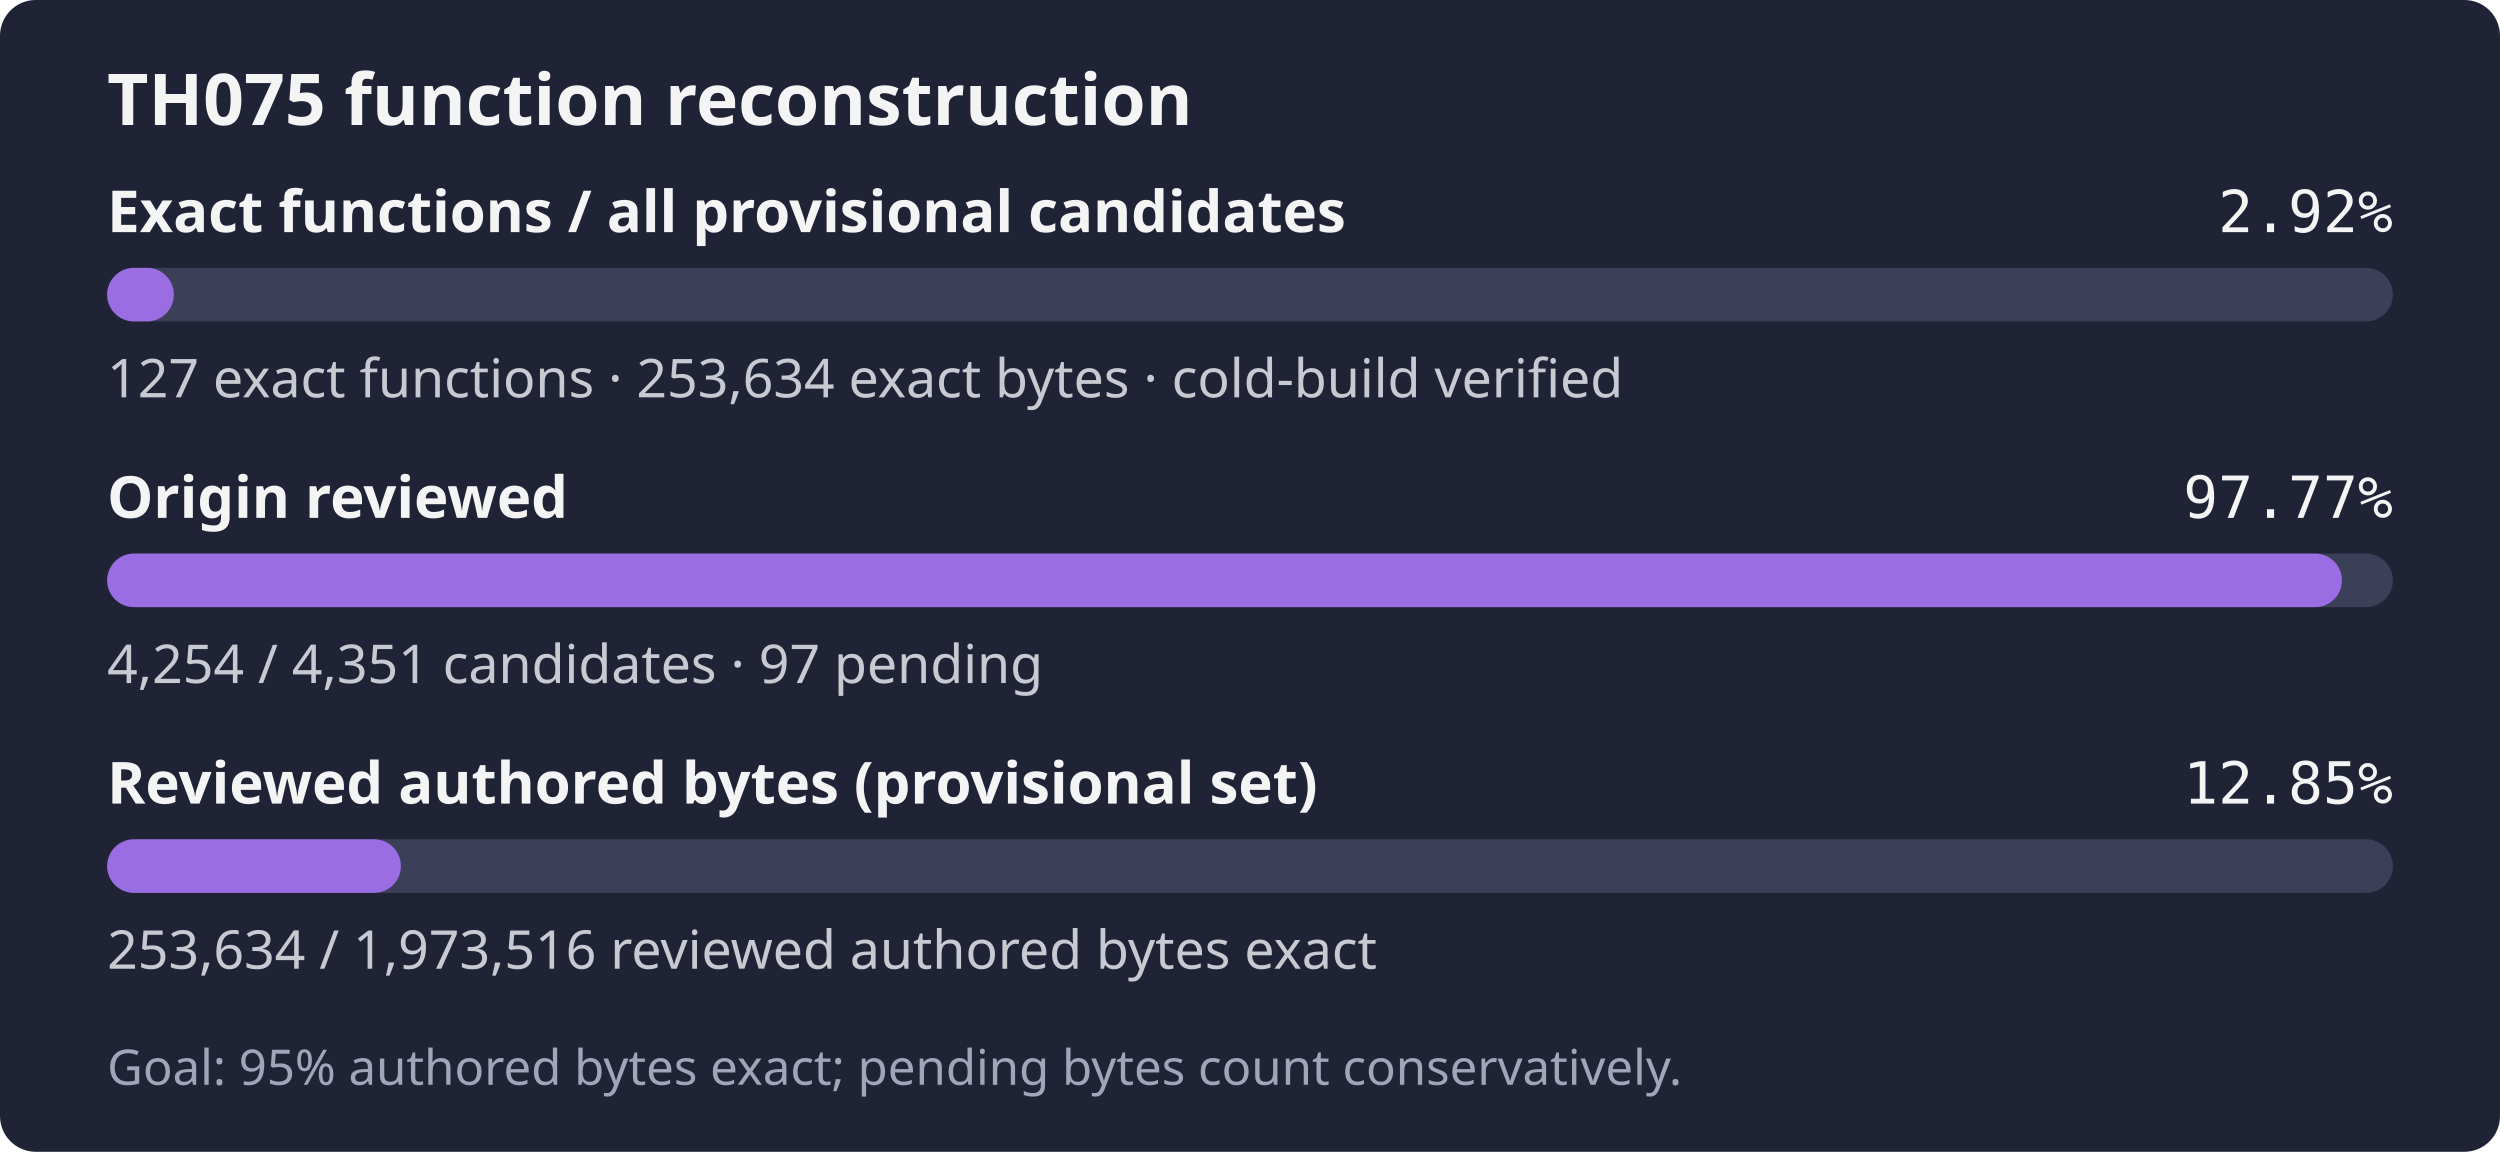
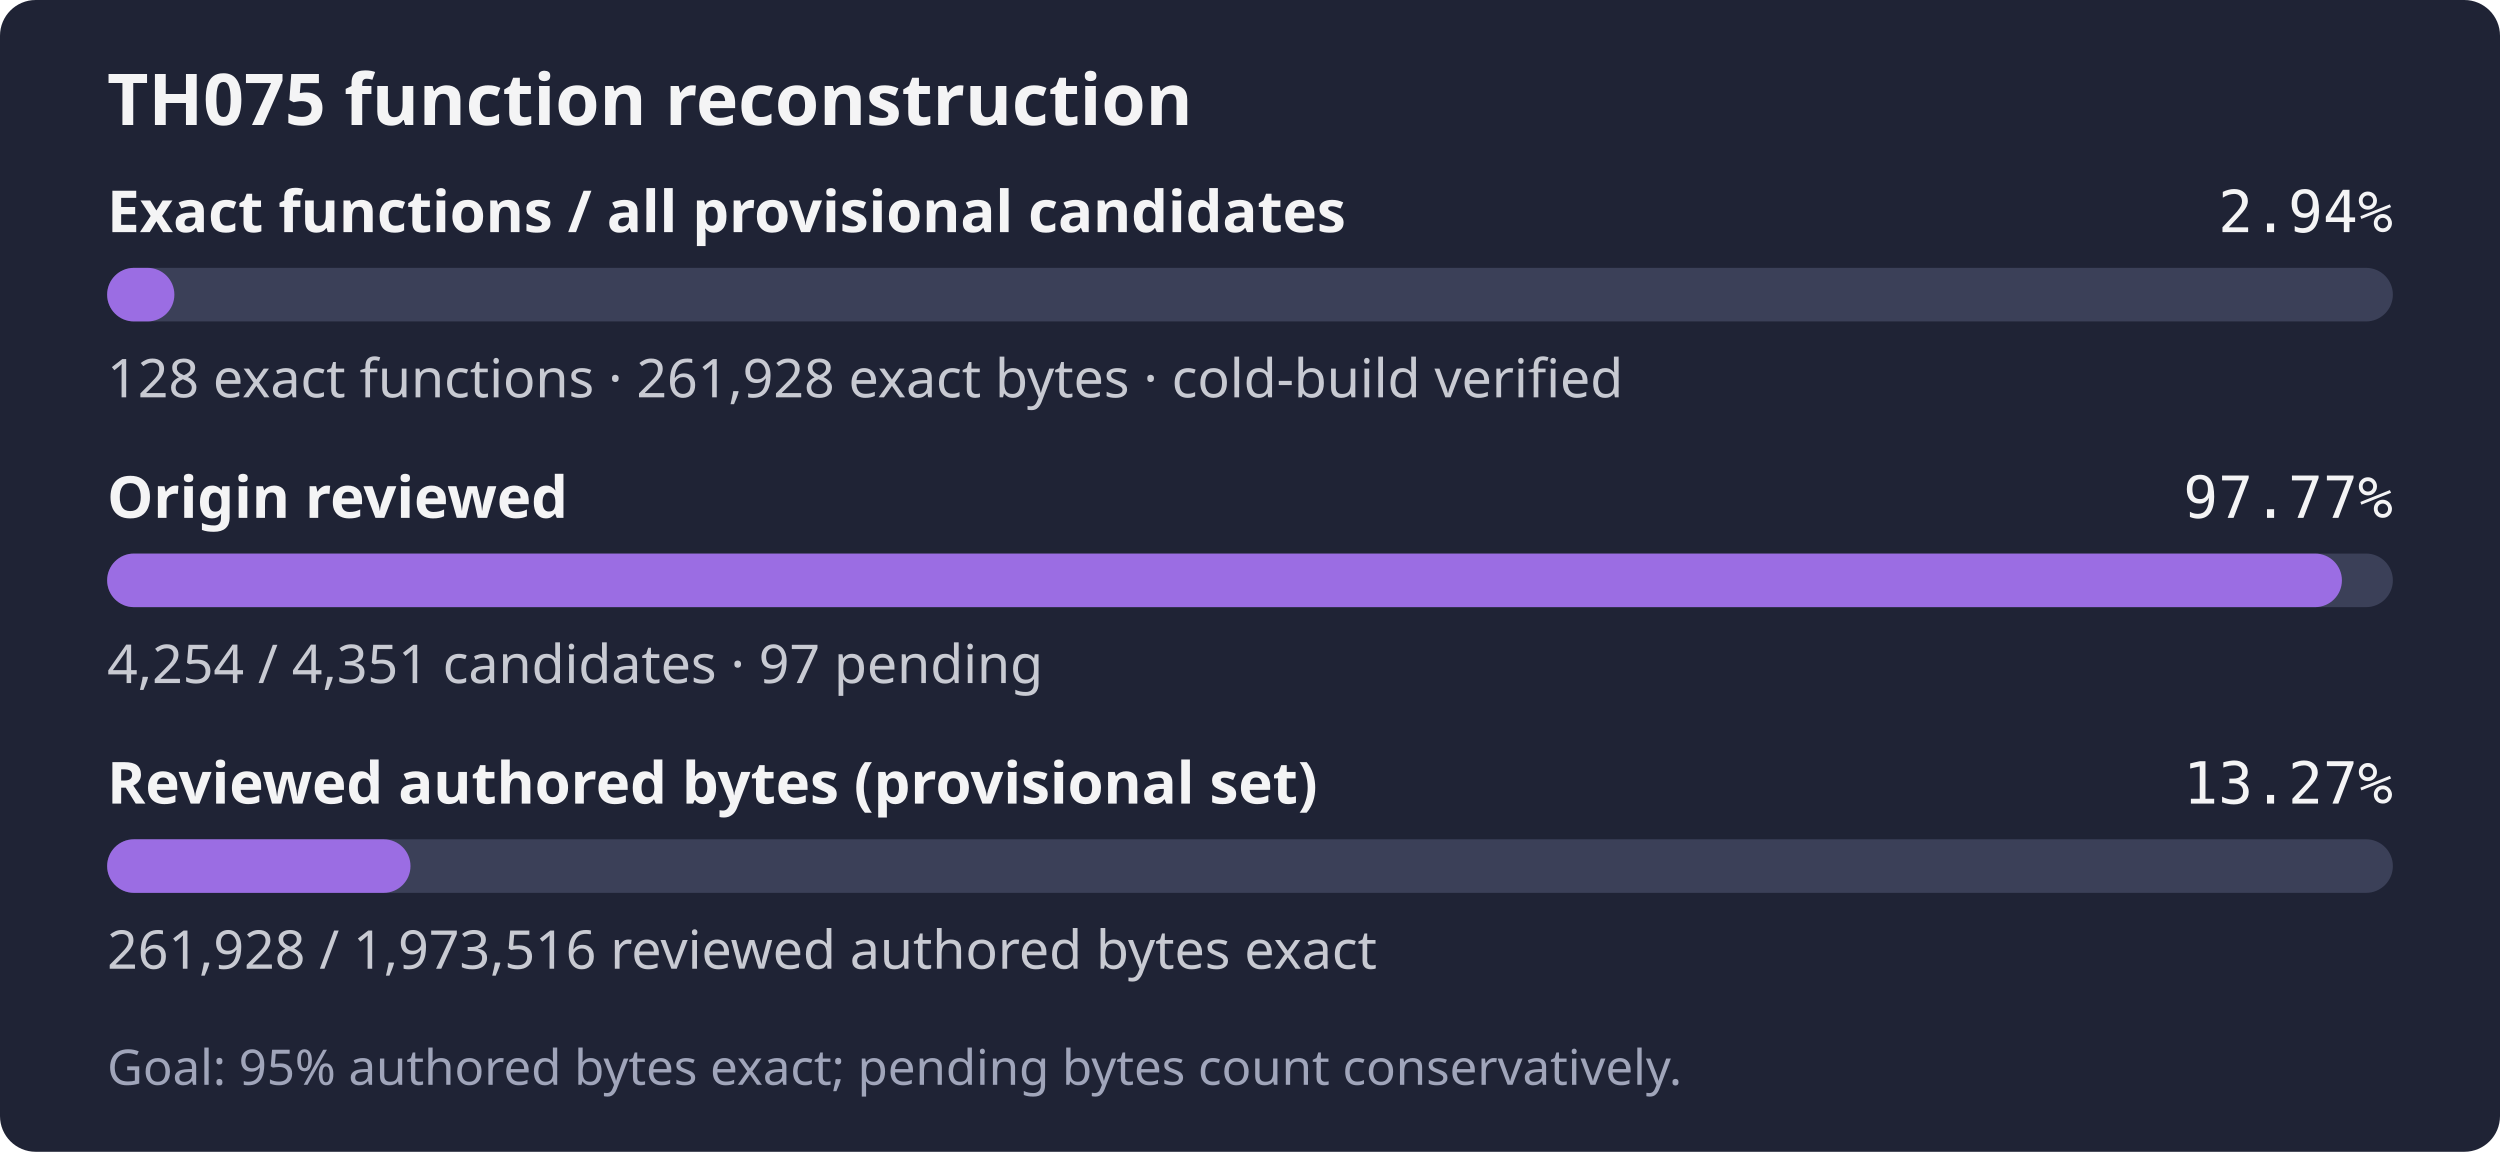
- <svg xmlns="http://www.w3.org/2000/svg" width="560" height="258" role="img" aria-label="TH075: 127 exact functions, 253,634 exact bytes; 4,254 of 4,351 candidates reviewed; Goal: 95% authored bytes exact; pending bytes count conservatively.">
+ <svg xmlns="http://www.w3.org/2000/svg" width="560" height="258" role="img" aria-label="TH075: 128 exact functions, 261,928 exact bytes; 4,254 of 4,351 candidates reviewed; Goal: 95% authored bytes exact; pending bytes count conservatively.">
  <rect width="560" height="258" rx="8" fill="#1f2335" />
  <text x="24" y="28" fill="#f4f4f5" font-family="sans-serif" font-size="16" font-weight="600">TH075 function reconstruction</text>
  <text x="24" y="52" fill="#f4f4f5" font-family="sans-serif" font-size="13" font-weight="600">Exact functions / all provisional candidates</text>
-   <text x="536" y="52" fill="#f4f4f5" text-anchor="end" font-family="monospace" font-size="13">2.92%</text>
+   <text x="536" y="52" fill="#f4f4f5" text-anchor="end" font-family="monospace" font-size="13">2.94%</text>
  <rect x="24" y="60" width="512" height="12" rx="6" fill="#3b4058" />
-   <rect x="24" y="60" width="14.94" height="12" rx="6" fill="#9b6de3" />
-   <text x="24" y="89" fill="#c8cad2" font-family="sans-serif" font-size="12">127 exact functions · 253,634 exact bytes · cold-build verified</text>
+   <rect x="24" y="60" width="15.06" height="12" rx="6" fill="#9b6de3" />
+   <text x="24" y="89" fill="#c8cad2" font-family="sans-serif" font-size="12">128 exact functions · 261,928 exact bytes · cold-build verified</text>
  <text x="24" y="116" fill="#f4f4f5" font-family="sans-serif" font-size="13" font-weight="600">Origin reviewed</text>
  <text x="536" y="116" fill="#f4f4f5" text-anchor="end" font-family="monospace" font-size="13">97.77%</text>
  <rect x="24" y="124" width="512" height="12" rx="6" fill="#3b4058" />
  <rect x="24" y="124" width="500.59" height="12" rx="6" fill="#9b6de3" />
  <text x="24" y="153" fill="#c8cad2" font-family="sans-serif" font-size="12">4,254 / 4,351 candidates · 97 pending</text>
  <text x="24" y="180" fill="#f4f4f5" font-family="sans-serif" font-size="13" font-weight="600">Reviewed authored bytes (provisional set)</text>
-   <text x="536" y="180" fill="#f4f4f5" text-anchor="end" font-family="monospace" font-size="13">12.85%</text>
+   <text x="536" y="180" fill="#f4f4f5" text-anchor="end" font-family="monospace" font-size="13">13.27%</text>
  <rect x="24" y="188" width="512" height="12" rx="6" fill="#3b4058" />
-   <rect x="24" y="188" width="65.80" height="12" rx="6" fill="#9b6de3" />
-   <text x="24" y="217" fill="#c8cad2" font-family="sans-serif" font-size="12">253,634 / 1,973,516 reviewed authored bytes exact</text>
+   <rect x="24" y="188" width="67.95" height="12" rx="6" fill="#9b6de3" />
+   <text x="24" y="217" fill="#c8cad2" font-family="sans-serif" font-size="12">261,928 / 1,973,516 reviewed authored bytes exact</text>
  <text x="24" y="243" fill="#a0a5ba" font-family="sans-serif" font-size="11">Goal: 95% authored bytes exact; pending bytes count conservatively.</text>
</svg>
